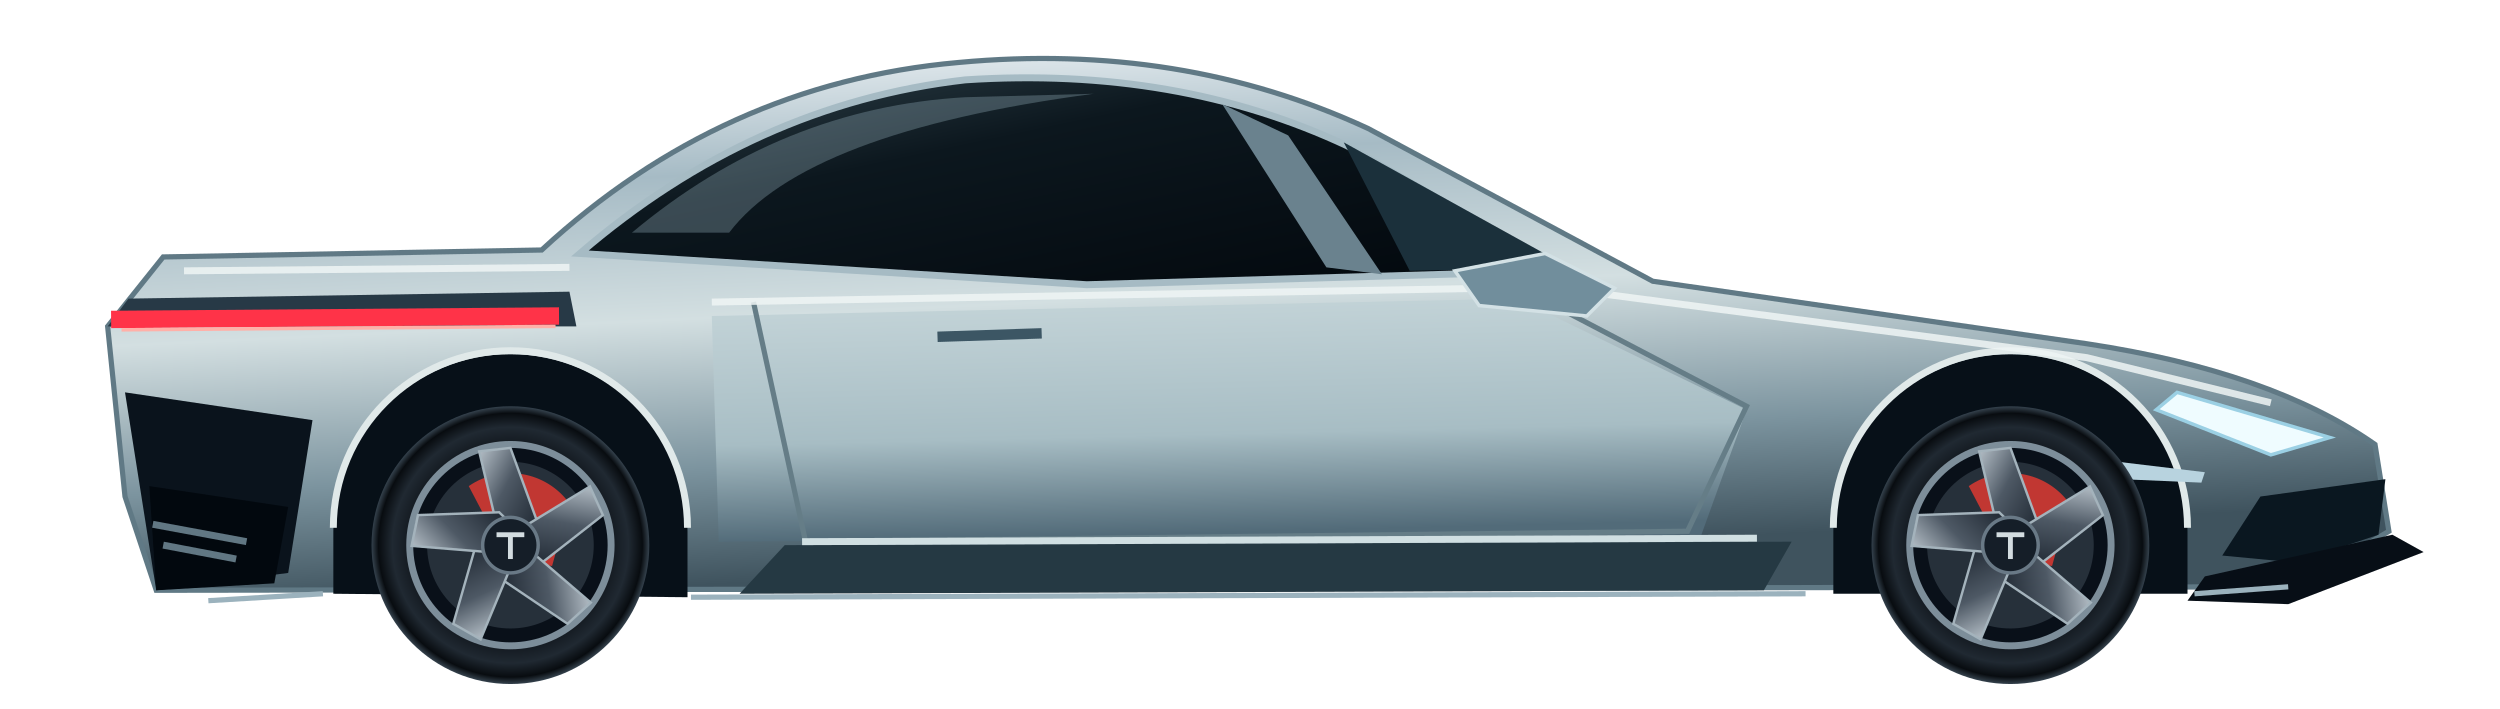
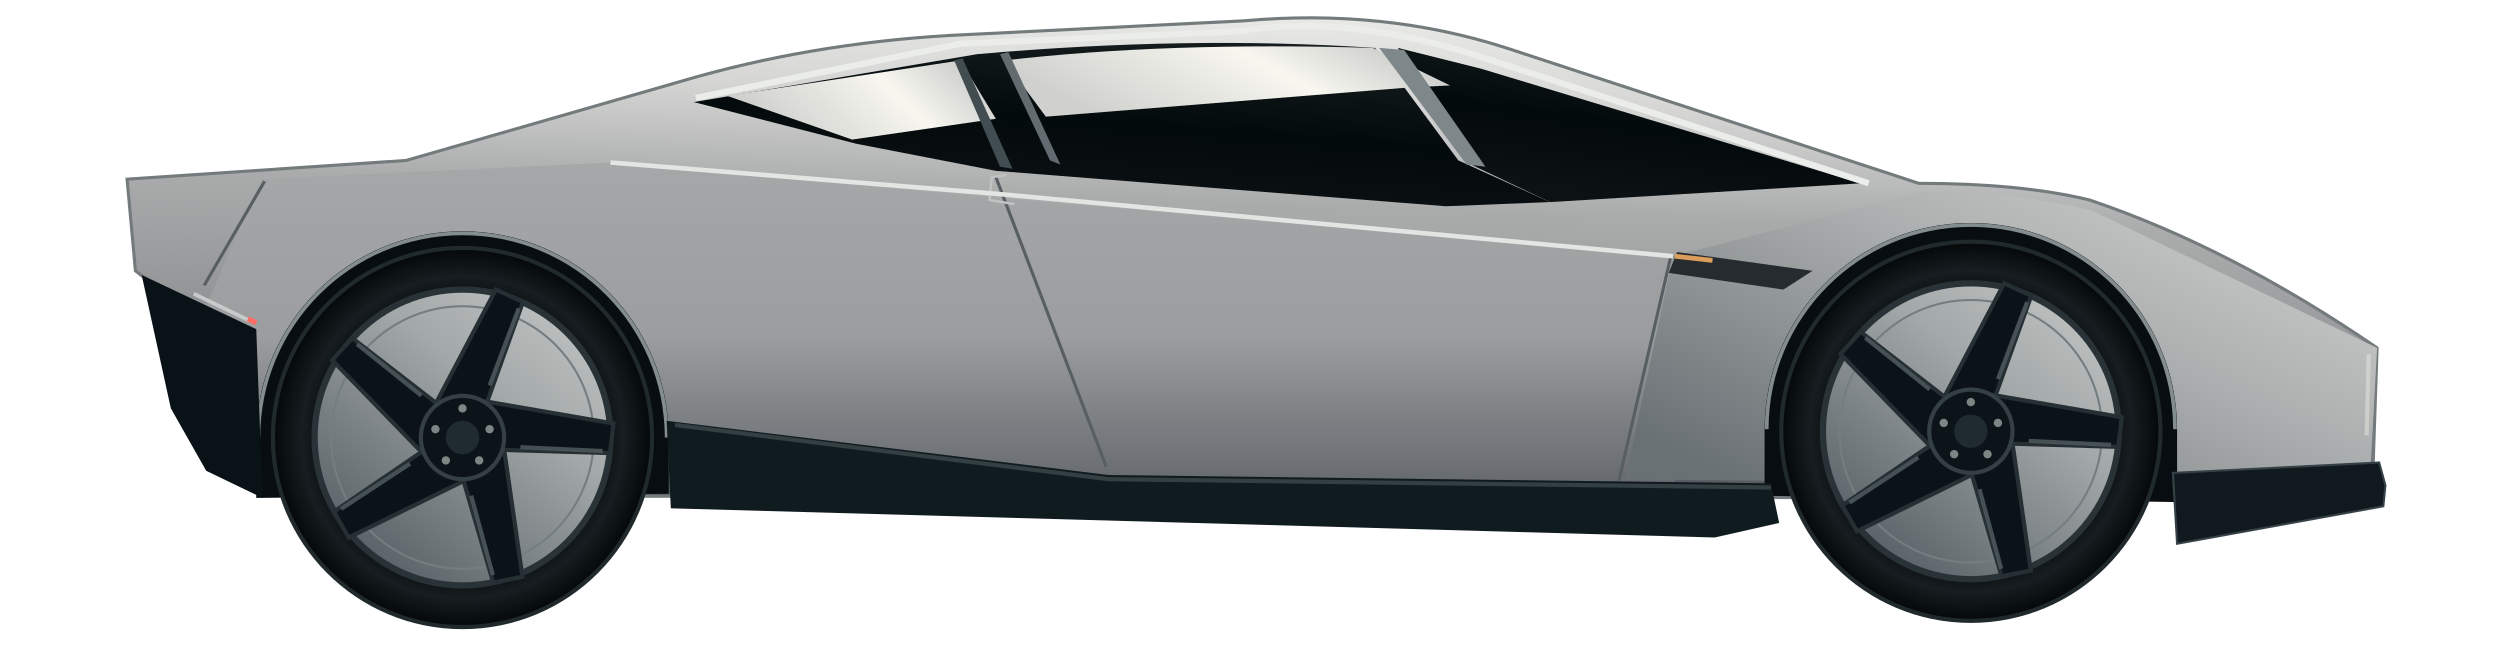
- <svg xmlns="http://www.w3.org/2000/svg" width="720" height="204" viewBox="0 0 720 204">
+ <svg xmlns="http://www.w3.org/2000/svg" width="1200" height="320" viewBox="0 0 1200 320">
  <defs>
-     <linearGradient id="silver" x1="0" y1="0" x2="0.2" y2="1">
-       <stop stop-color="#f3f7f9" />
-       <stop offset=".26" stop-color="#a6bbc5" />
-       <stop offset=".52" stop-color="#d3dfe1" />
-       <stop offset=".79" stop-color="#7c949f" />
-       <stop offset="1" stop-color="#3f535e" />
+     <linearGradient id="body" x1="0" y1="0" x2=".15" y2="1">
+       <stop stop-color="#f0f0ed" />
+       <stop offset=".23" stop-color="#d6d7d5" />
+       <stop offset=".45" stop-color="#aaacac" />
+       <stop offset=".8" stop-color="#8b8d90" />
+       <stop offset="1" stop-color="#565b5f" />
    </linearGradient>
-     <linearGradient id="door" x2="0.1" y2="1">
-       <stop stop-color="#c5d5d9" />
-       <stop offset=".6" stop-color="#a7bdc4" />
-       <stop offset="1" stop-color="#526b79" />
+     <linearGradient id="side" x1="0" y1="0" x2="0" y2="1">
+       <stop stop-color="#a6a7a8" />
+       <stop offset=".52" stop-color="#9b9d9f" />
+       <stop offset="1" stop-color="#62666a" />
    </linearGradient>
-     <linearGradient id="glass" x2="1" y2="1">
-       <stop stop-color="#31444d" />
-       <stop offset=".36" stop-color="#0c171e" />
-       <stop offset="1" stop-color="#02070c" />
+     <linearGradient id="front" x1="0" y1="0" x2="1" y2=".8">
+       <stop stop-color="#d5d6d2" />
+       <stop offset=".45" stop-color="#acafaf" />
+       <stop offset="1" stop-color="#6a7174" />
    </linearGradient>
-     <linearGradient id="rim" x2="1" y2="1">
-       <stop stop-color="#b6c0c8" />
-       <stop offset=".4" stop-color="#4e5965" />
-       <stop offset="1" stop-color="#121a24" />
+     <linearGradient id="glass" x1="0" y1="0" x2=".4" y2="1">
+       <stop stop-color="#1b2224" />
+       <stop offset=".6" stop-color="#030a0c" />
+       <stop offset="1" stop-color="#0c1113" />
    </linearGradient>
-     <radialGradient id="tire">
-       <stop offset=".64" stop-color="#0a0e13" />
-       <stop offset=".85" stop-color="#202932" />
-       <stop offset=".95" stop-color="#080c10" />
-       <stop offset="1" stop-color="#34414c" />
+     <linearGradient id="reflection" x1="0" y1="0" x2="1" y2=".3">
+       <stop stop-color="#bcbfbe" />
+       <stop offset=".45" stop-color="#f7f6ef" />
+       <stop offset="1" stop-color="#d0d1ce" />
+     </linearGradient>
+     <linearGradient id="rim" x1="0" y1="0" x2=".8" y2="1">
+       <stop stop-color="#c7cac9" />
+       <stop offset=".4" stop-color="#a3a8a8" />
+       <stop offset="1" stop-color="#535c62" />
+     </linearGradient>
+     <radialGradient id="rubber">
+       <stop offset=".72" stop-color="#080c0e" />
+       <stop offset=".85" stop-color="#171d20" />
+       <stop offset="1" stop-color="#040809" />
    </radialGradient>
    <g id="wheel">
-       <circle r="40" fill="url(#tire)" />
-       <circle r="29" fill="#091019" stroke="#7d8e9a" stroke-width="2" />
-       <circle r="24" fill="#26303a" />
-       <path d="M-12-17A21 21 0 0 1 17-12L12 6-1 4Z" fill="#c13732" />
-       <g fill="url(#rim)" stroke="#a4b3bc" stroke-width=".7">
-         <path id="spoke" d="M-4-6-9-27 0-28 8-6 3 4Z" />
+       <circle r="91" fill="url(#rubber)" stroke="#20292c" stroke-width="2" />
+       <circle r="71" fill="url(#rim)" stroke="#293237" stroke-width="3" />
+       <circle r="63" fill="none" stroke="#747d80" stroke-width="1" />
+       <g fill="#0b1318" stroke="#252f34" stroke-width="2">
+         <path id="spoke" d="m-10-12-19-53 13-6 29 55 4 23-12 6Z" />
        <use href="#spoke" transform="rotate(72)" />
        <use href="#spoke" transform="rotate(144)" />
        <use href="#spoke" transform="rotate(216)" />
        <use href="#spoke" transform="rotate(288)" />
      </g>
-       <circle r="8" fill="#151e28" stroke="#697986" />
-       <path d="M-4-3H4M0-3V4" stroke="#d3dce0" stroke-width="1.4" />
+       <g stroke="#4b565b" stroke-width="2" opacity=".9">
+         <path id="edge" d="m-13-25-14-37" />
+         <use href="#edge" transform="rotate(72)" />
+         <use href="#edge" transform="rotate(144)" />
+         <use href="#edge" transform="rotate(216)" />
+         <use href="#edge" transform="rotate(288)" />
+       </g>
+       <circle r="20" fill="#0c1419" stroke="#344044" stroke-width="2" />
+       <circle r="8" fill="#202b2f" />
+       <g fill="#7d8585">
+         <circle cx="0" cy="-14" r="2" />
+         <circle cx="13" cy="-4" r="2" />
+         <circle cx="8" cy="11" r="2" />
+         <circle cx="-8" cy="11" r="2" />
+         <circle cx="-13" cy="-4" r="2" />
+       </g>
    </g>
  </defs>
-   <path d="M36 143 31 94 47 74 156 72Q208 24 276 18Q340 12 394 37L476 81 601 99Q654 107 684 128L688 153 661 169 45 170Z" fill="url(#silver)" stroke="#607985" stroke-width="1.5" />
-   <path d="M167 73Q217 30 278 23Q339 19 388 42L450 78 313 82Z" fill="url(#glass)" stroke="#a6bbc4" stroke-width="2" />
-   <path d="M182 67Q225 31 278 28L315 27Q232 38 210 67Z" fill="#8faab5" opacity=".35" />
-   <path d="m352 30 30 47 16 2-27-40Z" fill="#6a828e" />
-   <path d="m387 41 65 36-46 1Z" fill="#1b303b" />
-   <path d="M31 94 37 86 164 84 166 94Z" fill="#273946" />
-   <path d="M32 92 161 91" stroke="#ff3348" stroke-width="5" />
-   <path d="M35 95 160 94" stroke="#ffb0a8" stroke-width="1" />
-   <path d="m36 113 54 8-7 44-38 5Z" fill="#0a131c" />
-   <path d="m43 140 40 6-4 22-34 2Z" fill="#02080e" />
-   <path d="m44 151 27 5M47 157l21 4" stroke="#617783" stroke-width="2" />
-   <path d="M96 171v-18a51 51 0 0 1 102 0v19Zm432 0v-18a51 51 0 0 1 102 0v18Z" fill="#071018" />
-   <path d="M96 152a51 51 0 0 1 102 0M528 152a51 51 0 0 1 102 0" fill="none" stroke="#e0e9e9" stroke-width="2" />
-   <path d="m205 91 232-5 66 32-13 36-283 2Z" fill="url(#door)" />
-   <path d="m217 87 15 69 254-3 17-36-65-34" fill="none" stroke="#657d87" stroke-width="1.5" />
-   <path d="m226 157 290-1-8 14-295 1Z" fill="#253943" />
-   <path d="m231 156 275-1" stroke="#d0dfe2" stroke-width="2" />
-   <path d="m270 97 30-1" stroke="#3c5664" stroke-width="3" />
-   <path d="M53 78 164 77M449 83 601 103 654 116M205 87l224-4" fill="none" stroke="#eff5f4" stroke-width="2" opacity=".85" />
-   <path d="m419 78 26-5 20 10-8 8-31-3Z" fill="#718e9c" stroke="#d3e1e5" />
-   <path d="m627 113 44 13-17 5-33-13Z" fill="#effcff" stroke="#9bd0e4" />
-   <path d="m651 143 36-5-2 16-24 8-21-2Z" fill="#0a1720" />
-   <path d="m635 166 54-12 9 5-39 15-29-1Z" fill="#070e16" />
-   <path d="m610 133 25 3-1 3-23-1Z" fill="#b8d3df" />
-   <use href="#wheel" x="147" y="157" />
-   <use href="#wheel" x="579" y="157" />
-   <path d="M93 171 60 173M199 172l321-1M632 171l27-2" stroke="#9bb2bd" stroke-width="1.5" />
+   <g transform="translate(1200 0) scale(-1 1)">
+     <path d="M59 167Q129 119 197 96Q230 88 279 88L477 23Q536 4 603 10L744 17Q812 21 873 39L1005 77 1139 86 1135 130 1104 154 1111 199 1086 224 1046 238 165 239 61 226Z" fill="url(#body)" stroke="#747b7d" stroke-width="1.5" />
+     <path d="m398 123 323-28 186-17 168 8 29 68-31 69-677 15Z" fill="url(#side)" />
+     <path d="M59 167 196 101Q234 92 277 92L397 123 420 230 160 233 62 222Z" fill="url(#front)" />
+     <path d="M307 88 489 33 529 23 496 78 456 97Z" fill="url(#glass)" />
+     <path d="M500 77 540 23Q629 17 731 26L867 49 789 69 722 82 506 99 456 97Z" fill="url(#glass)" />
+     <path d="m504 41 37-18q99-3 177 6l-20 27-174-14Z" fill="url(#reflection)" />
+     <path d="m739 29 112 17-60 21-69-10Z" fill="url(#reflection)" />
+     <path d="m716 25 4 1-24 51-5 2Z" fill="#626b6f" />
+     <path d="m738 28 4 1-22 51-6 1Z" fill="#424d51" />
+     <path d="M303 88 484 29Q552 6 605 15L739 21 866 47" fill="none" stroke="#ebedeb" stroke-width="3" />
+     <path d="m526 24 12-1-42 56-9 1Z" fill="#7e878a" />
+     <path d="m398 123 25 108M722 85l-53 139M1073 87l29 50" fill="none" stroke="#575f63" stroke-width="1.5" />
+     <path d="m717 84 7 1 1 11-12 2" fill="none" stroke="#c0c3c1" stroke-width="1.2" />
+     <path d="M397 123 722 93 907 78" fill="none" stroke="#e3e5e2" stroke-width="2.2" />
+     <path d="m330 130 65-9 4 10-55 8Z" fill="#252b2e" />
+     <path d="m378 125 18-2" stroke="#db9d5b" stroke-width="2.3" />
+     <path d="M155 241v-35a99 99 0 0 1 198 0v32Zm724-4v-27a99 99 0 0 1 198 0v29Z" fill="#070d10" />
+     <path d="M156 206a98 98 0 0 1 196 0M880 210a98 98 0 0 1 196 0" fill="none" stroke="#848d8e" stroke-width="1.8" />
+     <path d="m350 232 318-4 212-26-2 42-501 14-31-7Z" fill="#101b20" />
+     <path d="m350 234 318-4 208-26" fill="none" stroke="#343f43" stroke-width="2" />
+     <path d="m58 222 99 5-2 34-99-18-1-10Z" fill="#10191d" stroke="#354147" />
+     <path d="m1077 158 55-26-14 64-17 30-27 13Z" fill="#091216" />
+     <path d="m1080 154 27-13" stroke="#c6cbca" stroke-width="1.8" />
+     <path d="m1077 155 4-2" stroke="#ff6b65" stroke-width="2.5" />
+     <path d="m63 170 1 39" stroke="#daddd6" stroke-width="2" opacity=".65" />
+     <use href="#wheel" x="254" y="207" />
+     <use href="#wheel" x="978" y="210" />
+   </g>
</svg>
